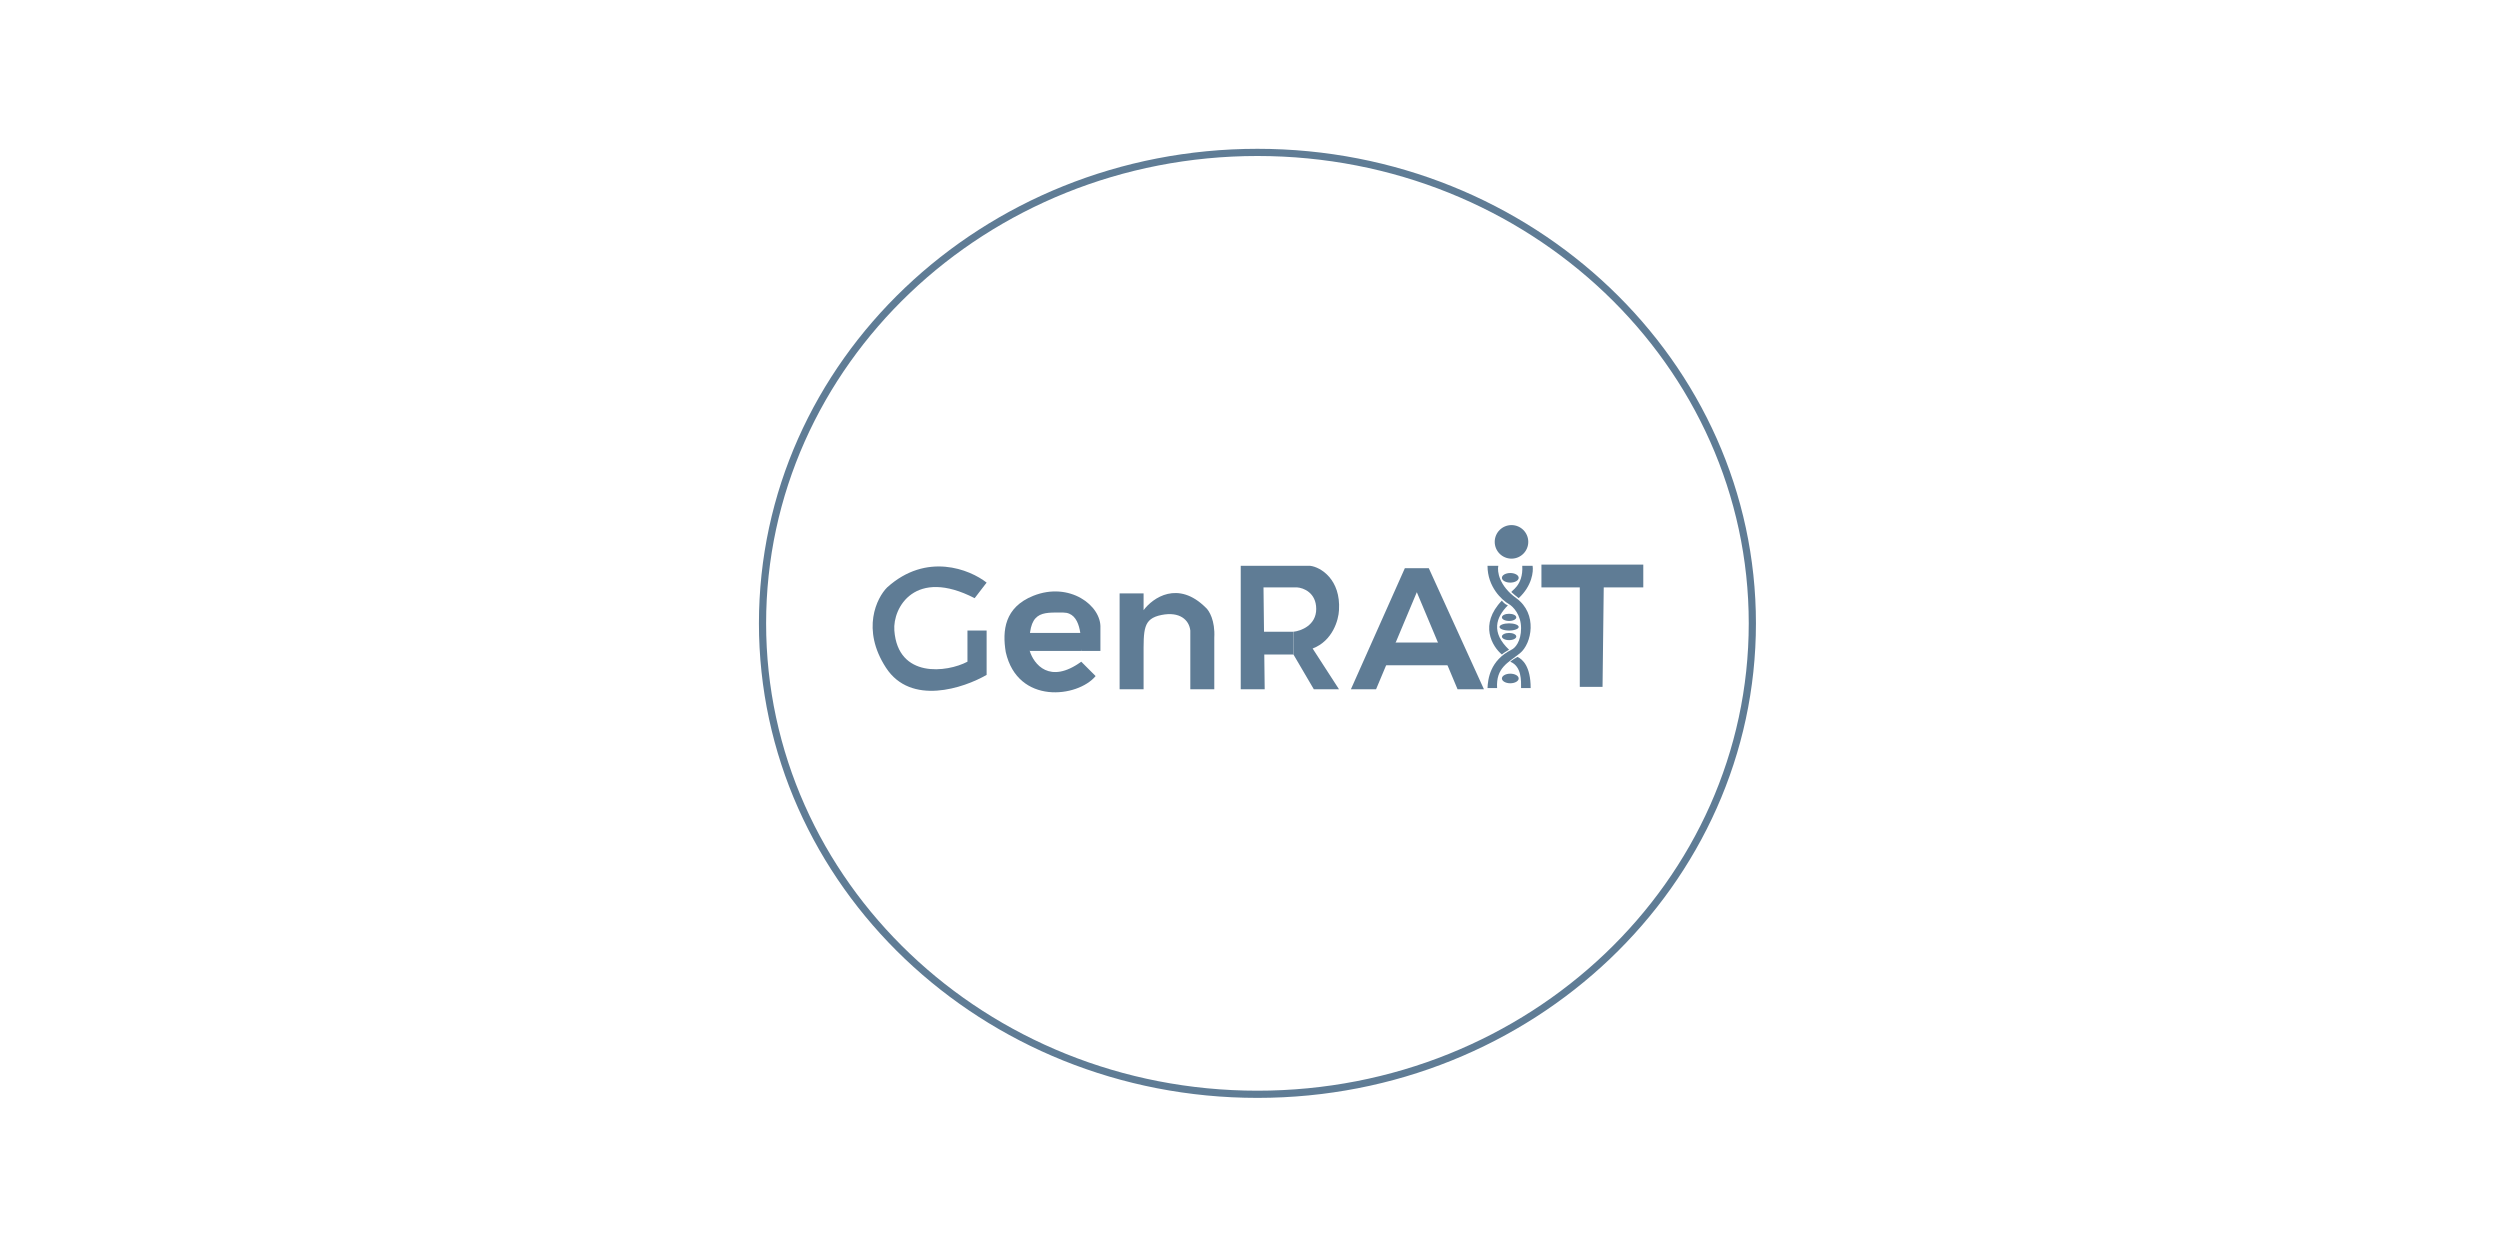
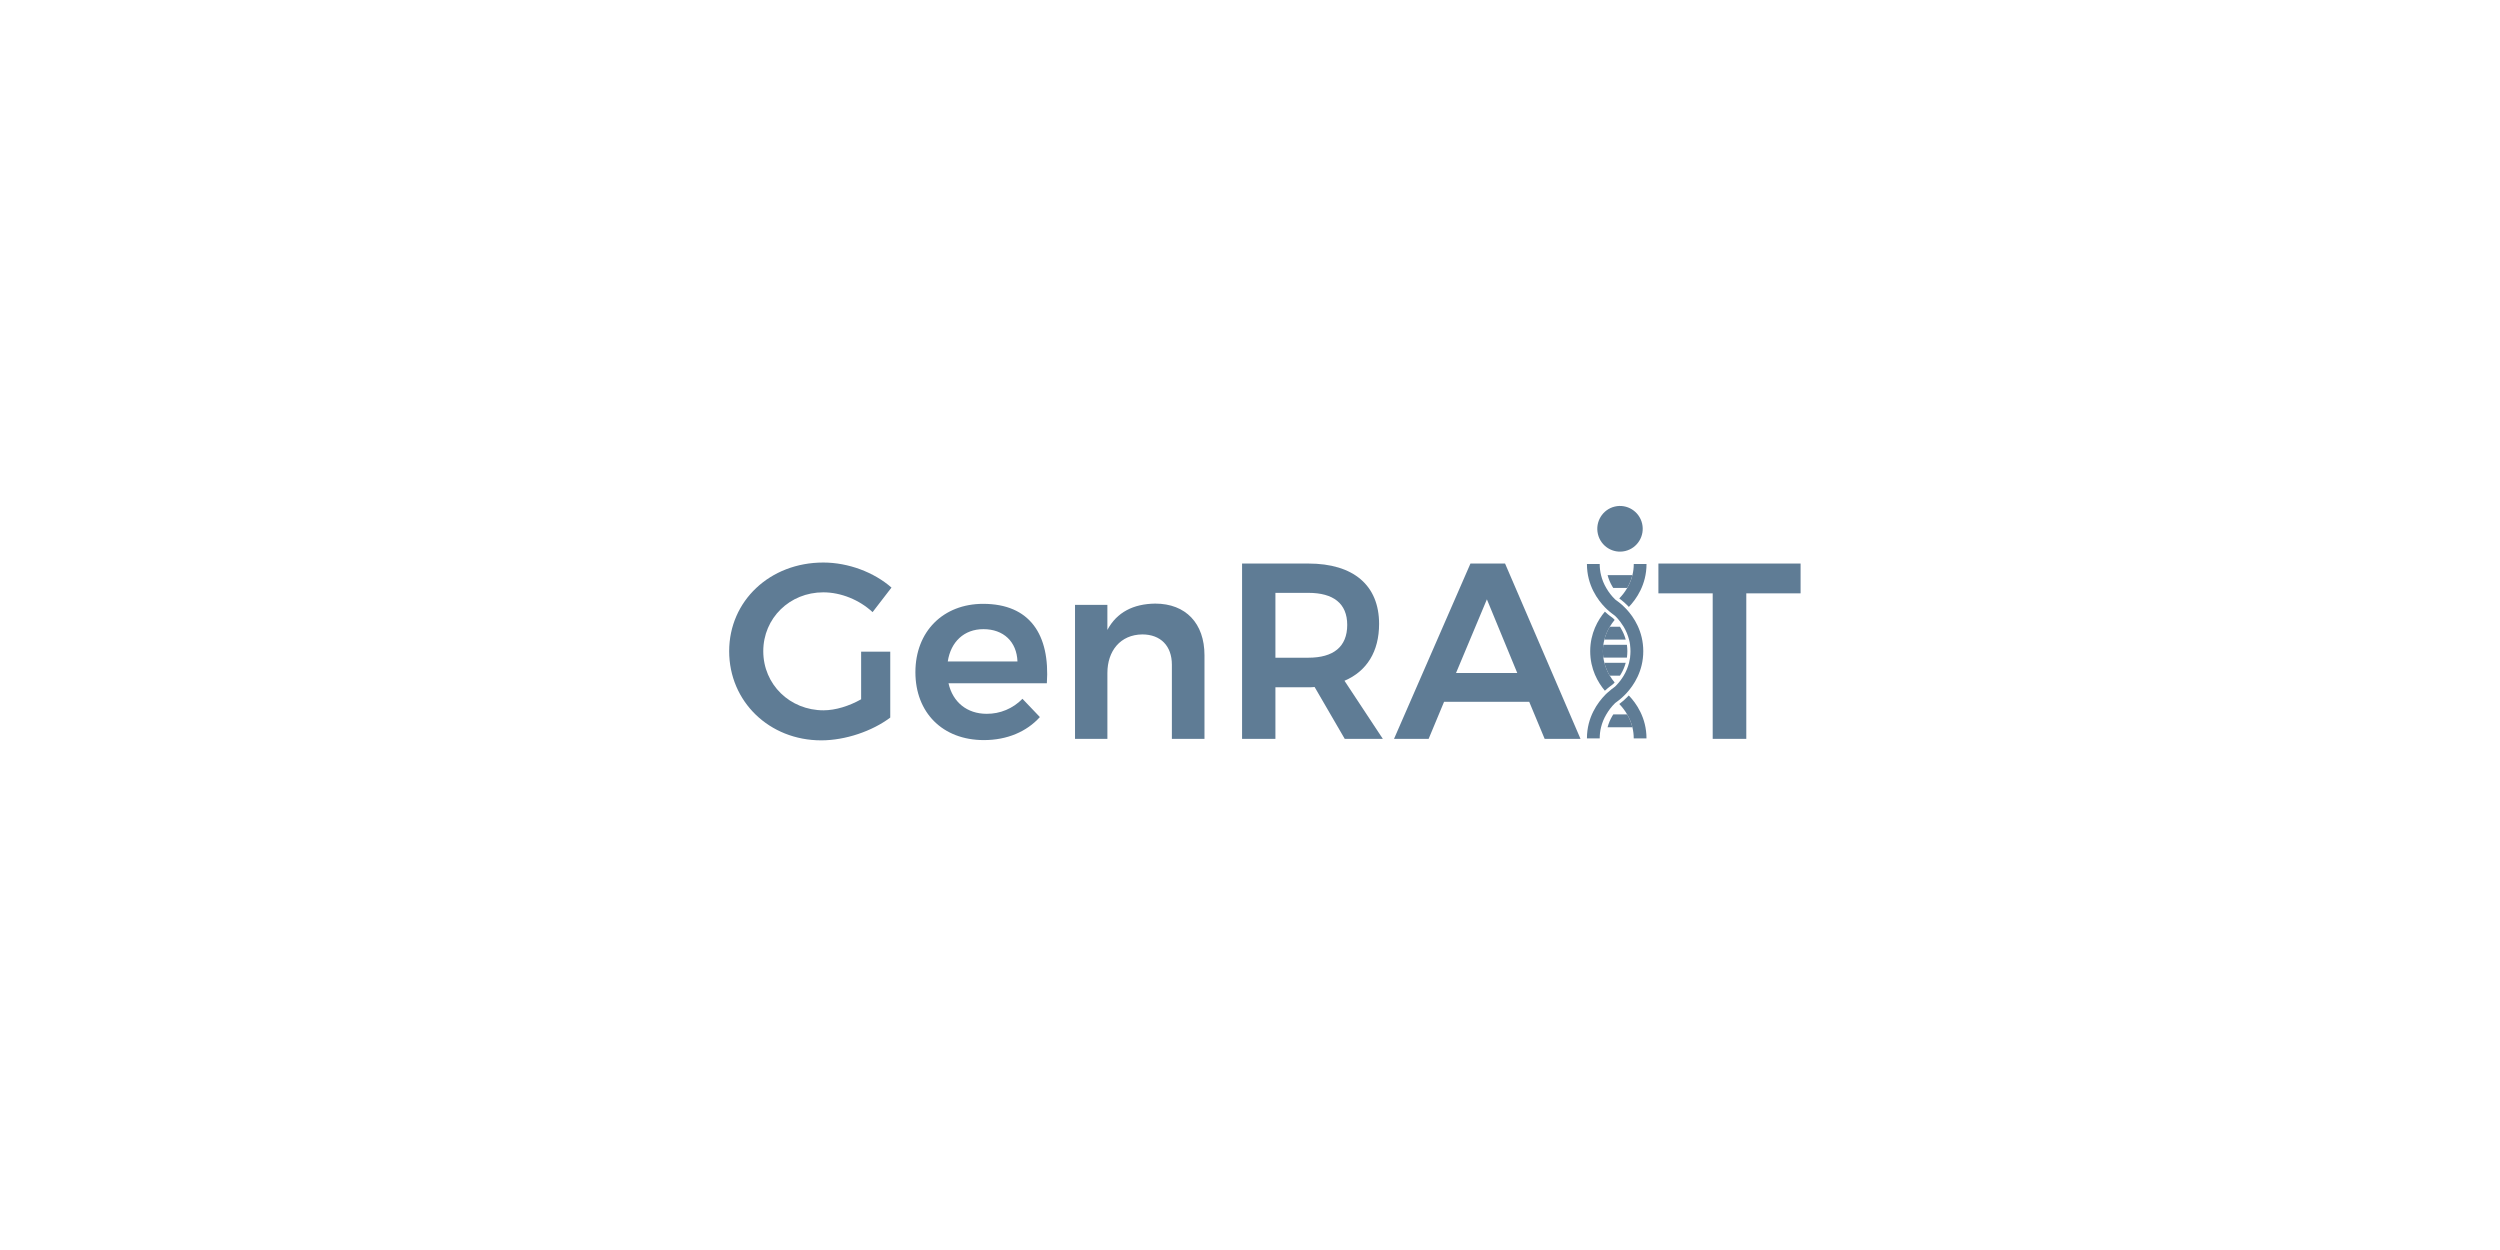
<svg xmlns="http://www.w3.org/2000/svg" width="168" height="84" viewBox="0 0 168 84" fill="none">
-   <path d="M101.975 44.144C101.847 44.208 101.573 44.386 101.492 44.466C102.265 44.788 102.217 45.755 102.217 46.238H102.861C102.861 44.788 102.324 44.305 101.975 44.144Z" fill="#5F7C95" />
-   <path d="M101.329 40.681C101.135 40.617 100.98 40.44 100.926 40.359C99.38 41.97 100.282 43.446 100.926 43.983C101.055 43.854 101.329 43.715 101.409 43.661C100.185 42.501 100.524 41.486 101.329 40.681Z" fill="#5F7C95" />
-   <path d="M100.686 38.024H99.961C99.961 39.441 100.927 40.332 101.41 40.601C101.679 40.762 102.216 41.309 102.216 42.211C102.216 43.113 101.813 43.553 101.572 43.661C100.122 44.386 99.988 45.647 99.961 46.238H100.605C100.525 44.869 101.33 44.547 102.135 43.902C102.94 43.258 103.343 41.245 101.894 40.198C100.734 39.361 100.605 38.4 100.686 38.024Z" fill="#5F7C95" />
-   <path d="M97.224 43.178H93.762L92.715 44.708H97.385L97.224 43.178Z" fill="#5F7C95" />
-   <path d="M94.405 38.185L90.781 46.318H92.472L95.21 39.795L97.948 46.318H99.72L96.016 38.185H94.405Z" fill="#5F7C95" />
-   <path d="M84.746 42.453H86.92V43.983H84.746V42.453Z" fill="#5F7C95" />
-   <path d="M83.377 38.024V46.318H84.987L84.907 39.473H87.162C87.591 39.5 88.45 39.828 88.45 40.923C88.45 42.018 87.43 42.399 86.92 42.453V43.983L88.289 46.318H89.98L88.209 43.58C89.561 43.065 89.953 41.648 89.98 41.003C90.109 38.942 88.746 38.104 88.048 38.024H83.377Z" fill="#5F7C95" />
-   <path fill-rule="evenodd" clip-rule="evenodd" d="M84.5 73.295C102.757 73.295 117.516 59.212 117.516 41.889C117.516 24.566 102.757 10.483 84.5 10.483C66.243 10.483 51.483 24.566 51.483 41.889C51.483 59.212 66.243 73.295 84.5 73.295ZM84.5 73.778C103.001 73.778 117.999 59.501 117.999 41.889C117.999 24.277 103.001 10 84.5 10C65.998 10 51 24.277 51 41.889C51 59.501 65.998 73.778 84.5 73.778Z" fill="#5F7C95" />
-   <path d="M66.301 39.151L65.496 40.198C61.502 38.136 59.984 40.82 60.1 42.372C60.342 45.605 63.644 45.191 65.013 44.466V42.372H66.301V45.352C64.771 46.238 61.212 47.446 59.537 44.869C57.862 42.292 58.919 40.171 59.617 39.473C62.259 37.09 65.174 38.265 66.301 39.151Z" fill="#5F7C95" />
-   <path d="M69.196 43.741H72.659L73.222 42.533H69.035C68.584 43.178 68.954 43.607 69.196 43.741Z" fill="#5F7C95" />
-   <path d="M72.66 44.466C70.534 46.012 69.466 44.627 69.197 43.741C69.036 41.003 70.002 41.164 71.452 41.164C72.66 41.164 72.66 42.855 72.66 43.741H73.948L73.948 42.211C74.028 40.681 71.854 39.071 69.438 40.037C67.506 40.81 67.345 42.372 67.587 43.822C68.391 47.365 72.418 46.882 73.626 45.432L72.66 44.466Z" fill="#5F7C95" />
-   <path d="M75.238 39.876V46.077V46.318H76.849V44.144C76.849 42.292 76.798 41.577 78.057 41.325C79.265 41.084 79.909 41.648 79.989 42.372V46.318H81.6V42.855C81.664 41.696 81.251 41.03 81.036 40.842C79.168 38.974 77.466 40.171 76.849 41.003V39.876H75.238Z" fill="#5F7C95" />
-   <path d="M106.161 39.473V46.157H107.691L107.771 39.473H110.429V37.943H103.584V39.473H106.161Z" fill="#5F7C95" />
-   <path d="M102.7 36.413C102.7 37.036 102.195 37.541 101.573 37.541C100.95 37.541 100.445 37.036 100.445 36.413C100.445 35.791 100.95 35.286 101.573 35.286C102.195 35.286 102.7 35.791 102.7 36.413Z" fill="#5F7C95" />
-   <path d="M102.991 38.024H102.296C102.377 39.393 101.491 39.715 101.572 39.795C101.636 39.86 101.921 40.091 102.055 40.198C102.957 39.361 103.055 38.4 102.991 38.024Z" fill="#5F7C95" />
-   <path d="M102.055 38.829C102.055 39.007 101.803 39.151 101.491 39.151C101.18 39.151 100.928 39.007 100.928 38.829C100.928 38.651 101.18 38.507 101.491 38.507C101.803 38.507 102.055 38.651 102.055 38.829Z" fill="#5F7C95" />
-   <path d="M102.055 45.593C102.055 45.771 101.803 45.916 101.491 45.916C101.18 45.916 100.928 45.771 100.928 45.593C100.928 45.416 101.18 45.271 101.491 45.271C101.803 45.271 102.055 45.416 102.055 45.593Z" fill="#5F7C95" />
-   <path d="M101.894 41.487C101.894 41.62 101.678 41.728 101.411 41.728C101.144 41.728 100.928 41.62 100.928 41.487C100.928 41.353 101.144 41.245 101.411 41.245C101.678 41.245 101.894 41.353 101.894 41.487Z" fill="#5F7C95" />
-   <path d="M101.894 42.775C101.894 42.908 101.678 43.017 101.411 43.017C101.144 43.017 100.928 42.908 100.928 42.775C100.928 42.642 101.144 42.533 101.411 42.533C101.678 42.533 101.894 42.642 101.894 42.775Z" fill="#5F7C95" />
-   <path d="M102.056 42.131C102.056 42.264 101.768 42.372 101.412 42.372C101.056 42.372 100.768 42.264 100.768 42.131C100.768 41.997 101.056 41.889 101.412 41.889C101.768 41.889 102.056 41.997 102.056 42.131Z" fill="#5F7C95" />
+   <path d="M57.868 43.794H59.825V48.221C58.62 49.13 56.813 49.752 55.19 49.752C51.694 49.752 49 47.144 49 43.761C49 40.377 51.744 37.802 55.324 37.802C57.014 37.802 58.737 38.459 59.908 39.485L58.637 41.135C57.752 40.31 56.512 39.805 55.324 39.805C53.066 39.805 51.292 41.54 51.292 43.761C51.292 45.999 53.082 47.733 55.341 47.733C56.144 47.733 57.066 47.446 57.868 46.992V43.794Z" fill="#5F7C95" />
+   <path d="M70.349 45.915H63.74C64.025 47.194 64.995 47.968 66.3 47.968C66.749 47.972 67.193 47.885 67.607 47.711C68.021 47.538 68.396 47.282 68.709 46.959L69.88 48.187C68.995 49.163 67.69 49.734 66.116 49.734C63.339 49.734 61.515 47.883 61.515 45.173C61.515 42.429 63.389 40.578 66.066 40.578C69.211 40.58 70.567 42.65 70.349 45.915ZM68.374 44.451C68.325 43.121 67.438 42.279 66.083 42.279C64.794 42.279 63.892 43.123 63.69 44.451H68.374Z" fill="#5F7C95" />
+   <path d="M80.941 44.032V49.651H78.75V44.669C78.75 43.407 77.997 42.633 76.759 42.633C75.287 42.65 74.417 43.744 74.417 45.225V49.651H72.241V40.649H74.416V42.332C75.052 41.135 76.174 40.58 77.629 40.562C79.686 40.562 80.941 41.892 80.941 44.032Z" fill="#5F7C95" />
+   <path d="M90.366 49.651L88.342 46.167C88.202 46.182 88.062 46.187 87.922 46.184H85.708V49.651H83.467V37.87H87.923C90.953 37.87 92.675 39.334 92.675 41.926C92.675 43.777 91.855 45.107 90.349 45.747L92.926 49.651H90.366ZM85.708 44.198H87.923C89.596 44.198 90.533 43.474 90.533 41.994C90.533 40.547 89.596 39.84 87.923 39.84H85.708V44.198Z" fill="#5F7C95" />
+   <path d="M102.763 47.16H97.042L96.004 49.651H93.678L98.815 37.87H101.14L106.21 49.651H103.801L102.763 47.16ZM101.96 45.225L99.919 40.276L97.845 45.225H101.96Z" fill="#5F7C95" />
+   <path d="M120.999 37.87V39.873H117.351V49.651H115.093V39.873H111.445V37.87H120.999Z" fill="#5F7C95" />
+   <path d="M109.332 44.167C109.349 44.032 109.357 43.897 109.358 43.761C109.357 43.627 109.349 43.493 109.332 43.36C109.332 43.349 109.332 43.341 109.328 43.33H107.743C107.707 43.616 107.707 43.906 107.743 44.192H109.328C109.33 44.184 109.33 44.175 109.332 44.167Z" fill="#5F7C95" />
+   <path d="M109.249 42.981C109.176 42.716 109.068 42.463 108.927 42.228C108.906 42.192 108.881 42.155 108.861 42.118H108.175C108.013 42.387 107.891 42.677 107.813 42.981H109.249Z" fill="#5F7C95" />
+   <path d="M108.927 45.294C109.069 45.06 109.176 44.806 109.247 44.542H107.813C107.892 44.845 108.014 45.136 108.175 45.404H108.859C108.883 45.37 108.904 45.333 108.927 45.294Z" fill="#5F7C95" />
+   <path d="M108.029 38.649C108.099 38.914 108.205 39.168 108.344 39.404C108.364 39.441 108.387 39.475 108.411 39.511H109.347C109.504 39.242 109.622 38.952 109.697 38.649H108.029Z" fill="#5F7C95" />
+   <path d="M108.413 48.009C108.392 48.046 108.366 48.08 108.344 48.119C108.205 48.354 108.099 48.607 108.029 48.871H109.697C109.622 48.568 109.504 48.278 109.345 48.009H108.413Z" fill="#5F7C95" />
+   <path d="M108.399 45.971C108.431 45.939 108.465 45.905 108.504 45.863C108.383 45.719 108.274 45.566 108.177 45.404C108.016 45.136 107.894 44.845 107.815 44.542C107.785 44.43 107.764 44.313 107.744 44.192C107.708 43.906 107.708 43.616 107.744 43.33C107.761 43.212 107.785 43.096 107.815 42.981C107.894 42.677 108.016 42.387 108.177 42.118C108.275 41.957 108.384 41.803 108.504 41.657C108.467 41.616 108.433 41.582 108.401 41.549L108.152 41.362C108.109 41.329 107.996 41.241 107.847 41.103C107.385 41.655 106.862 42.549 106.862 43.761C106.862 44.974 107.385 45.866 107.847 46.418C107.972 46.301 108.081 46.215 108.154 46.157L108.399 45.971Z" fill="#5F7C95" />
+   <path d="M109.352 46.84C109.218 46.979 109.075 47.107 108.923 47.224L108.814 47.308C109.019 47.519 109.198 47.754 109.345 48.009C109.504 48.278 109.622 48.568 109.697 48.871C109.757 49.117 109.787 49.369 109.787 49.621H110.644C110.644 48.226 109.954 47.252 109.455 46.734C109.418 46.771 109.384 46.808 109.352 46.84Z" fill="#5F7C95" />
+   <path d="M108.927 40.301C109.078 40.416 109.22 40.541 109.354 40.676C109.386 40.711 109.421 40.745 109.459 40.786C109.954 40.27 110.646 39.296 110.646 37.899H109.789C109.789 38.151 109.759 38.403 109.699 38.649C109.624 38.952 109.506 39.242 109.35 39.511C109.201 39.767 109.021 40.004 108.814 40.214L108.927 40.301Z" fill="#5F7C95" />
+   <path d="M110.428 43.761C110.428 45.098 109.791 46.049 109.3 46.581C109.266 46.618 109.232 46.655 109.197 46.689C109.071 46.819 108.935 46.94 108.793 47.052L108.642 47.166L108.535 47.246C108.305 47.472 108.106 47.729 107.944 48.009C107.785 48.278 107.665 48.568 107.59 48.871C107.53 49.117 107.5 49.369 107.5 49.621H106.642C106.642 48.188 107.376 47.198 107.873 46.691C107.912 46.653 107.948 46.616 107.984 46.583C108.078 46.494 108.176 46.41 108.278 46.331L108.535 46.137C108.569 46.105 108.606 46.068 108.642 46.027C108.821 45.838 108.978 45.63 109.112 45.406C109.272 45.138 109.394 44.847 109.472 44.544C109.501 44.428 109.525 44.312 109.542 44.194V44.182C109.544 44.177 109.544 44.173 109.542 44.169C109.551 44.099 109.557 44.031 109.561 43.962C109.566 43.893 109.568 43.83 109.568 43.763C109.568 43.697 109.566 43.63 109.561 43.565C109.557 43.5 109.551 43.429 109.542 43.362C109.544 43.352 109.544 43.342 109.542 43.332C109.526 43.214 109.502 43.098 109.472 42.983C109.394 42.679 109.273 42.389 109.112 42.12C108.977 41.897 108.82 41.688 108.642 41.497C108.604 41.456 108.569 41.419 108.535 41.387L108.278 41.193C108.22 41.146 108.115 41.066 107.982 40.941C107.948 40.907 107.912 40.872 107.873 40.833C107.376 40.328 106.642 39.339 106.642 37.903H107.5C107.5 38.156 107.53 38.408 107.59 38.653C107.665 38.956 107.783 39.247 107.941 39.515C108.104 39.797 108.303 40.054 108.535 40.281L108.642 40.363L108.793 40.475C108.936 40.585 109.071 40.706 109.197 40.835C109.232 40.869 109.266 40.906 109.302 40.943C109.792 41.471 110.428 42.422 110.428 43.761Z" fill="#5F7C95" />
+   <path d="M109.215 37.029C110.035 36.835 110.543 36.008 110.35 35.183C110.156 34.358 109.334 33.847 108.514 34.041C107.694 34.236 107.186 35.063 107.379 35.888C107.573 36.713 108.395 37.224 109.215 37.029Z" fill="#5F7C95" />
</svg>
